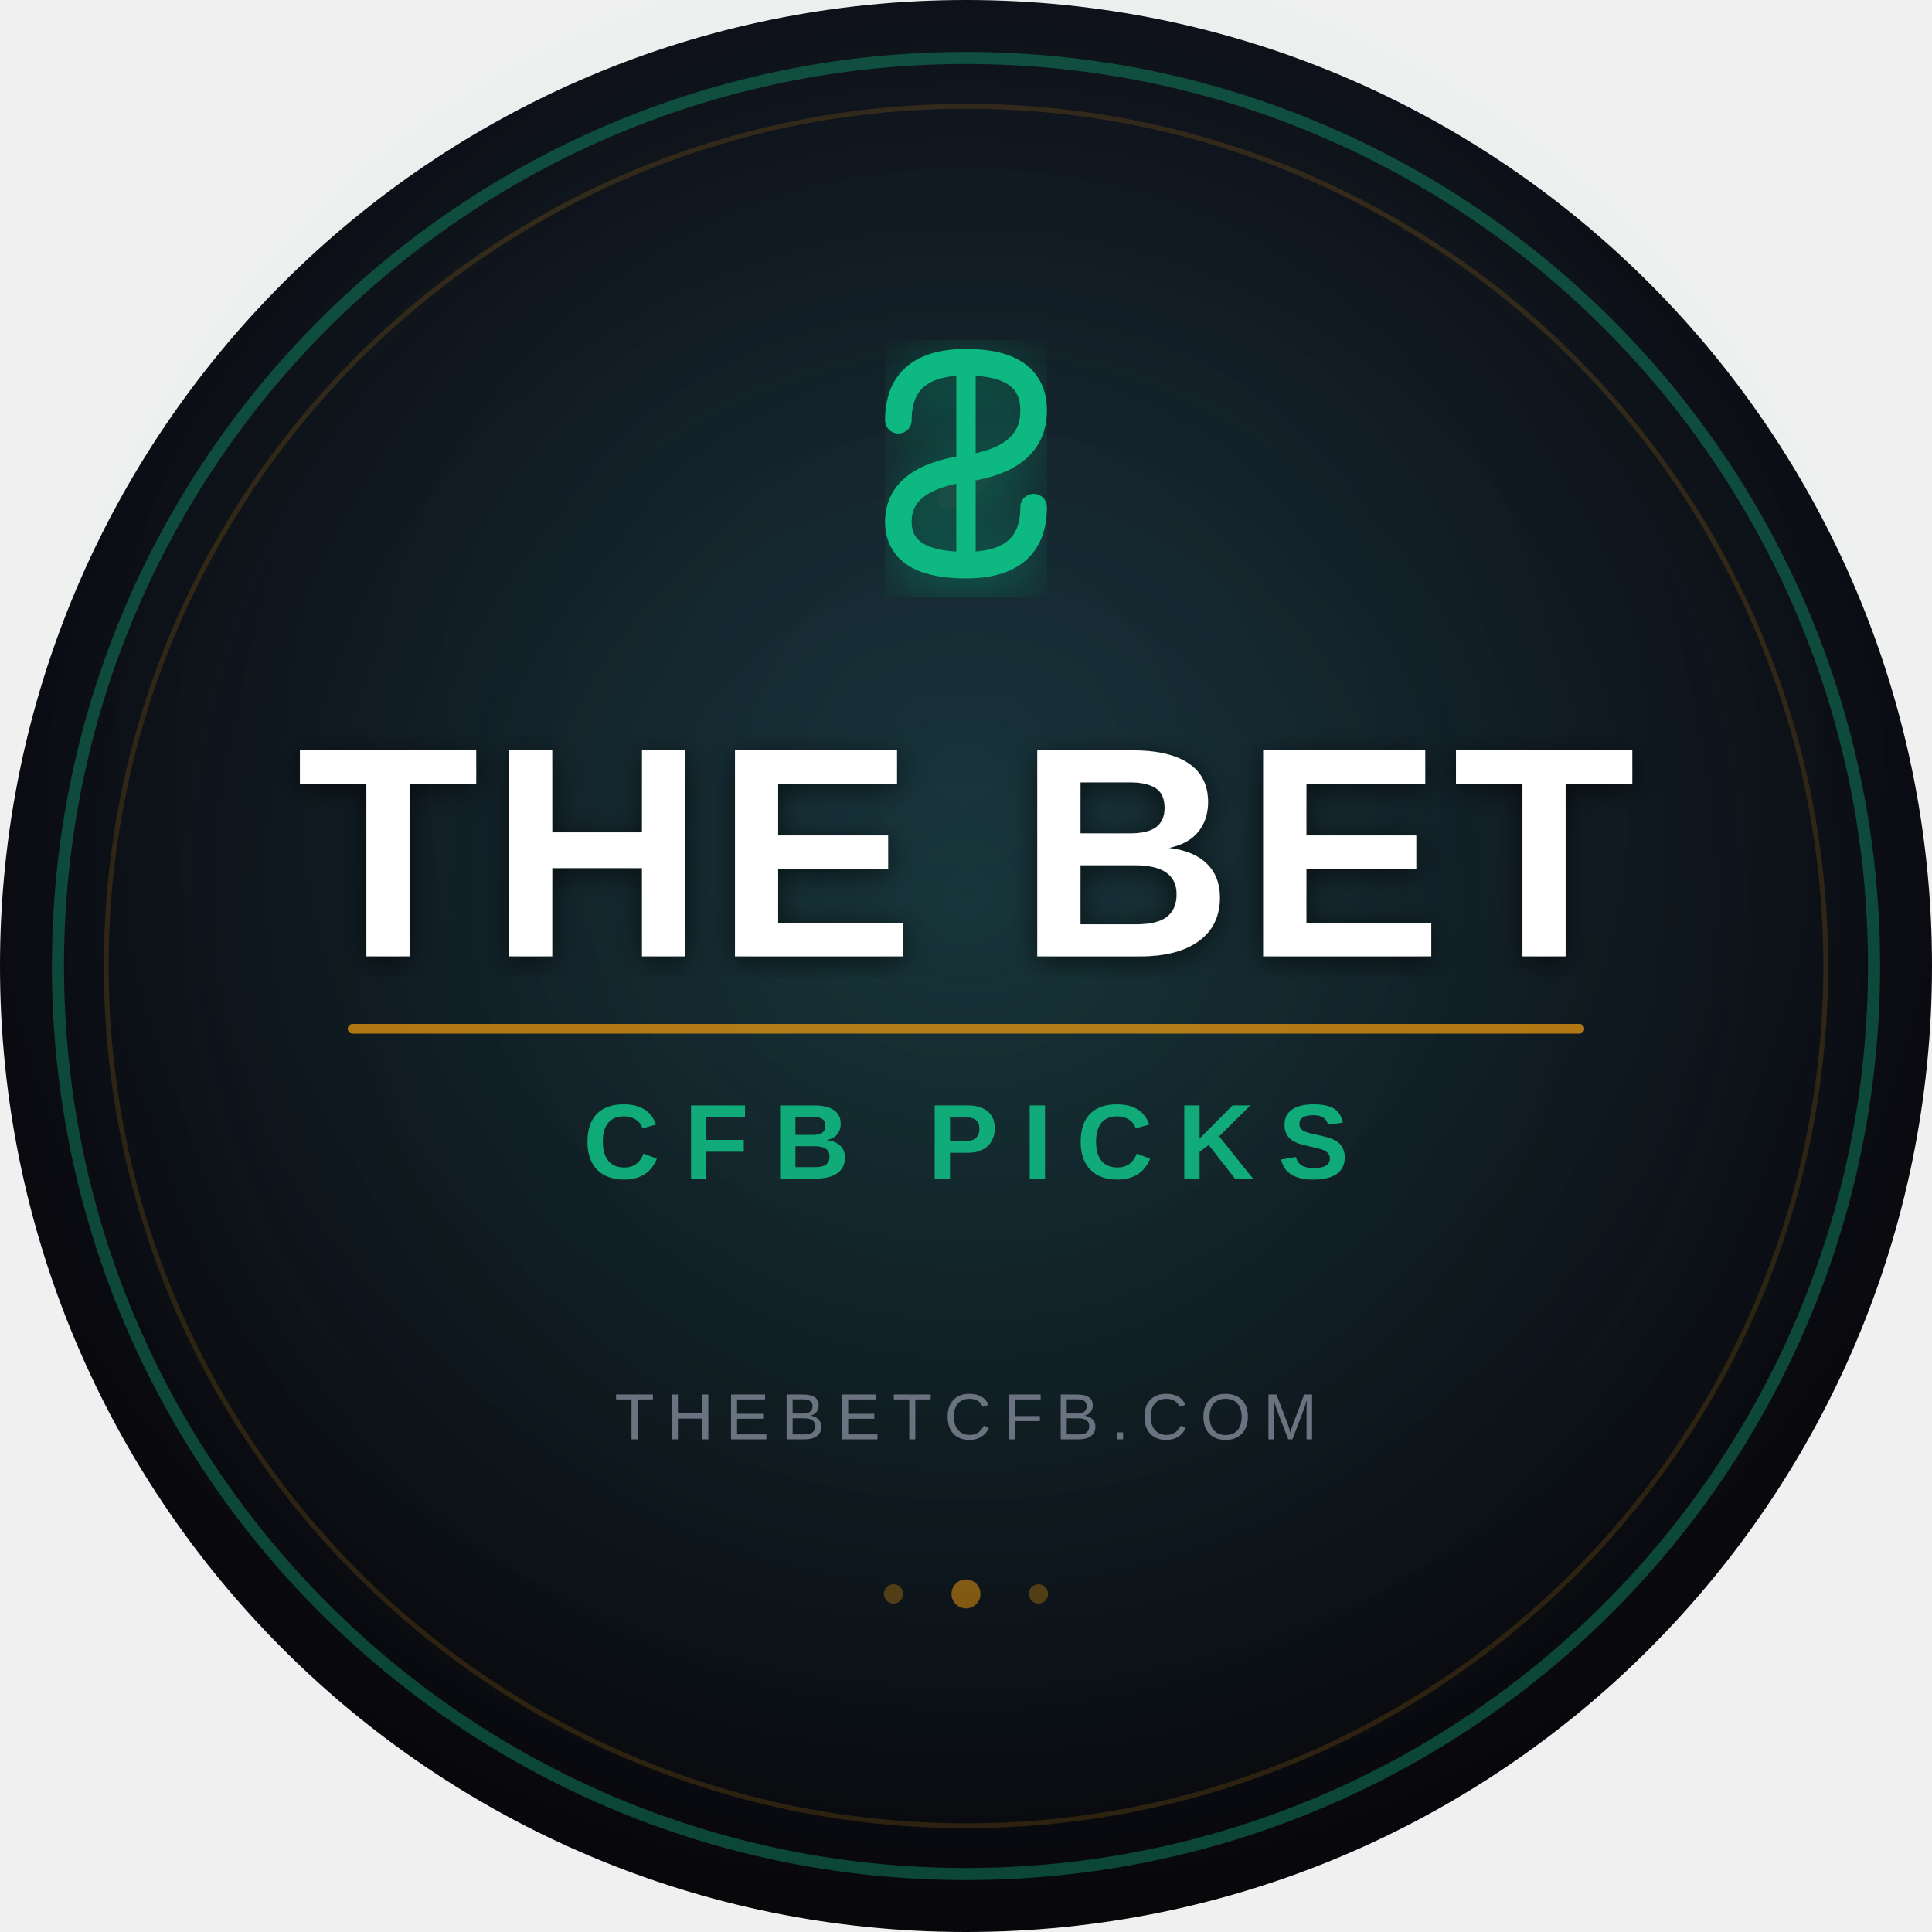
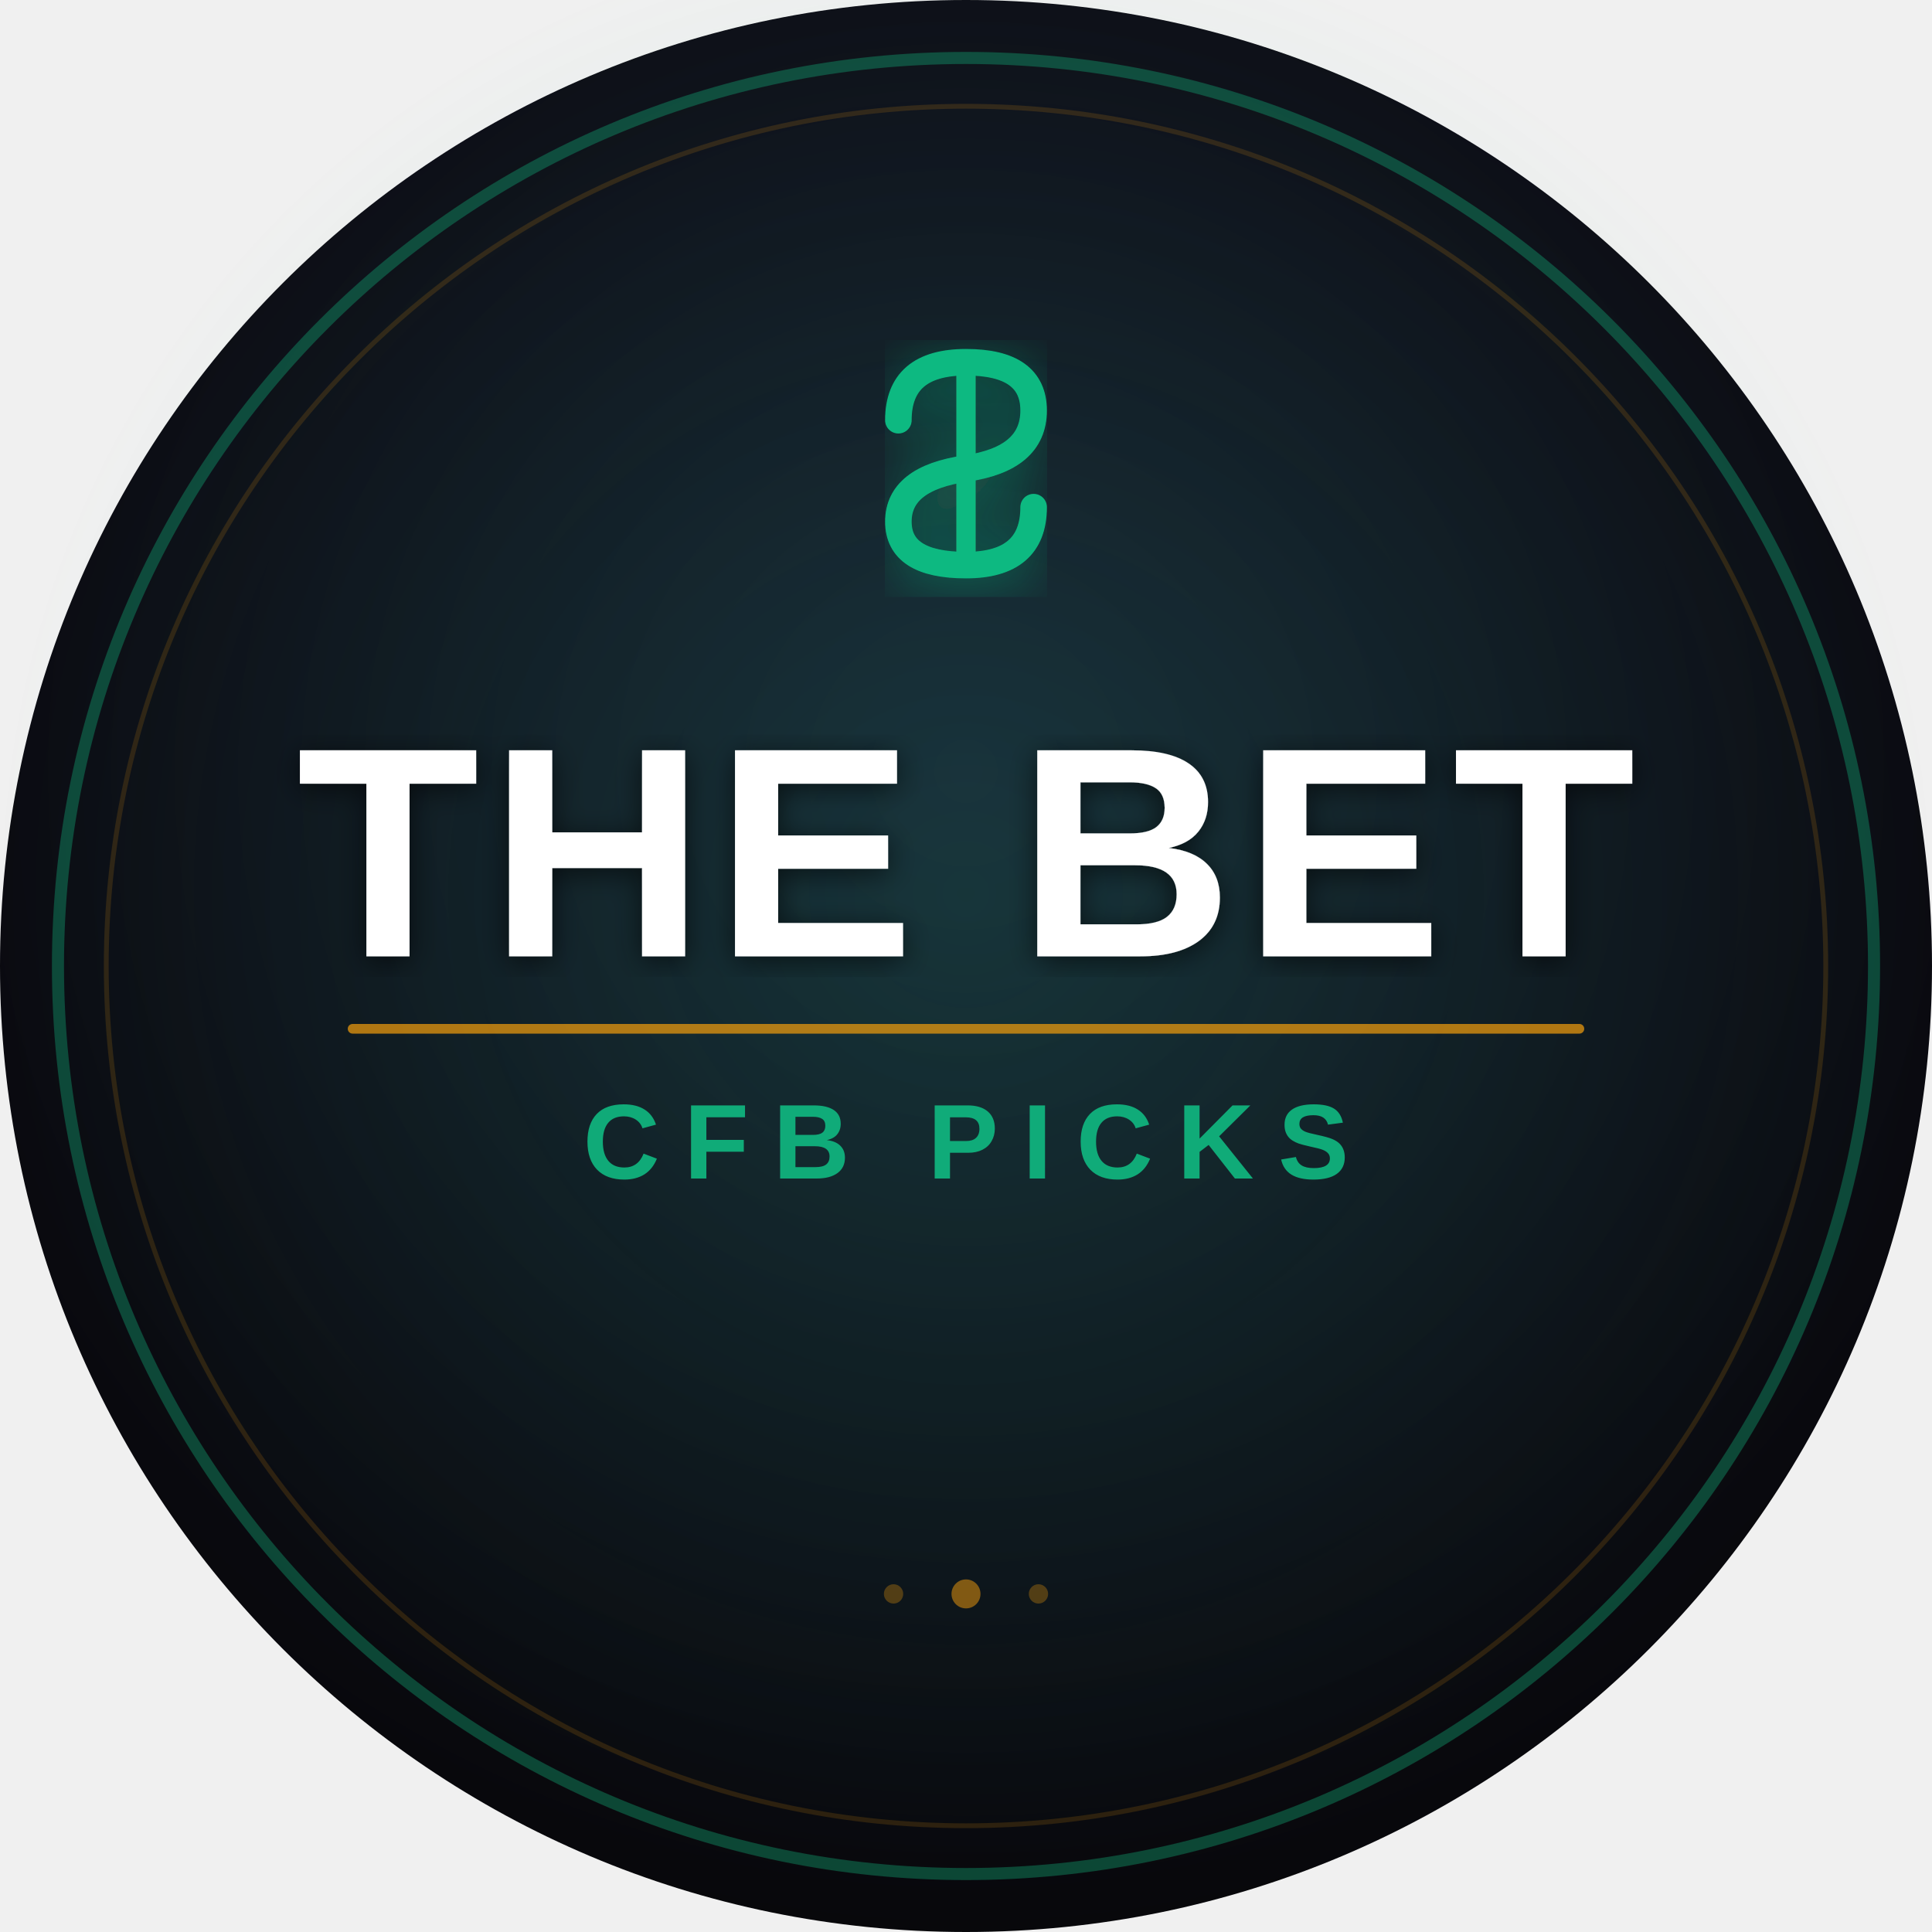
<svg xmlns="http://www.w3.org/2000/svg" viewBox="0 0 400 400" width="400" height="400">
  <defs>
    <radialGradient id="bg" cx="50%" cy="40%" r="65%">
      <stop offset="0%" stop-color="#1a1a2e" />
      <stop offset="100%" stop-color="#060608" />
    </radialGradient>
    <radialGradient id="glow" cx="50%" cy="50%" r="50%">
      <stop offset="0%" stop-color="#10b981" stop-opacity="0.18" />
      <stop offset="100%" stop-color="#10b981" stop-opacity="0" />
    </radialGradient>
    <filter id="shadow">
      <feDropShadow dx="0" dy="2" stdDeviation="6" flood-color="#10b981" flood-opacity="0.5" />
    </filter>
    <filter id="textshadow">
      <feDropShadow dx="0" dy="1" stdDeviation="3" flood-color="#000" flood-opacity="0.6" />
    </filter>
    <clipPath id="circle">
      <circle cx="200" cy="200" r="200" />
    </clipPath>
  </defs>
  <circle cx="200" cy="200" r="200" fill="url(#bg)" />
  <circle cx="200" cy="185" r="200" fill="url(#glow)" />
  <circle cx="200" cy="200" r="188" fill="none" stroke="#10b981" stroke-width="2.5" opacity="0.35" />
  <circle cx="200" cy="200" r="178" fill="none" stroke="#f59e0b" stroke-width="1" opacity="0.15" />
  <g transform="translate(200,95)" filter="url(#shadow)">
    <rect x="-2" y="-22" width="4" height="46" rx="2" fill="#10b981" />
    <path d="M-14,-8 Q-14,-20 0,-20 Q14,-20 14,-10 Q14,0 0,2 Q-14,4 -14,13 Q-14,22 0,22 Q14,22 14,10" fill="none" stroke="#10b981" stroke-width="5.5" stroke-linecap="round" />
  </g>
  <text x="200" y="198" font-family="'Arial Black', 'Helvetica Neue', Arial, sans-serif" font-weight="900" font-size="62" letter-spacing="2" text-anchor="middle" fill="#ffffff" filter="url(#textshadow)">THE BET</text>
  <rect x="72" y="212" width="256" height="2" rx="1" fill="#f59e0b" opacity="0.7" />
  <text x="200" y="244" font-family="'Arial', Helvetica, sans-serif" font-weight="700" font-size="22" letter-spacing="5" text-anchor="middle" fill="#10b981" opacity="0.9">CFB PICKS</text>
-   <text x="200" y="298" font-family="'Arial', Helvetica, sans-serif" font-weight="400" font-size="13.5" letter-spacing="2.5" text-anchor="middle" fill="#6b7280">THEBETCFB.COM</text>
  <circle cx="200" cy="330" r="3" fill="#f59e0b" opacity="0.5" />
  <circle cx="185" cy="330" r="2" fill="#f59e0b" opacity="0.3" />
  <circle cx="215" cy="330" r="2" fill="#f59e0b" opacity="0.3" />
</svg>
